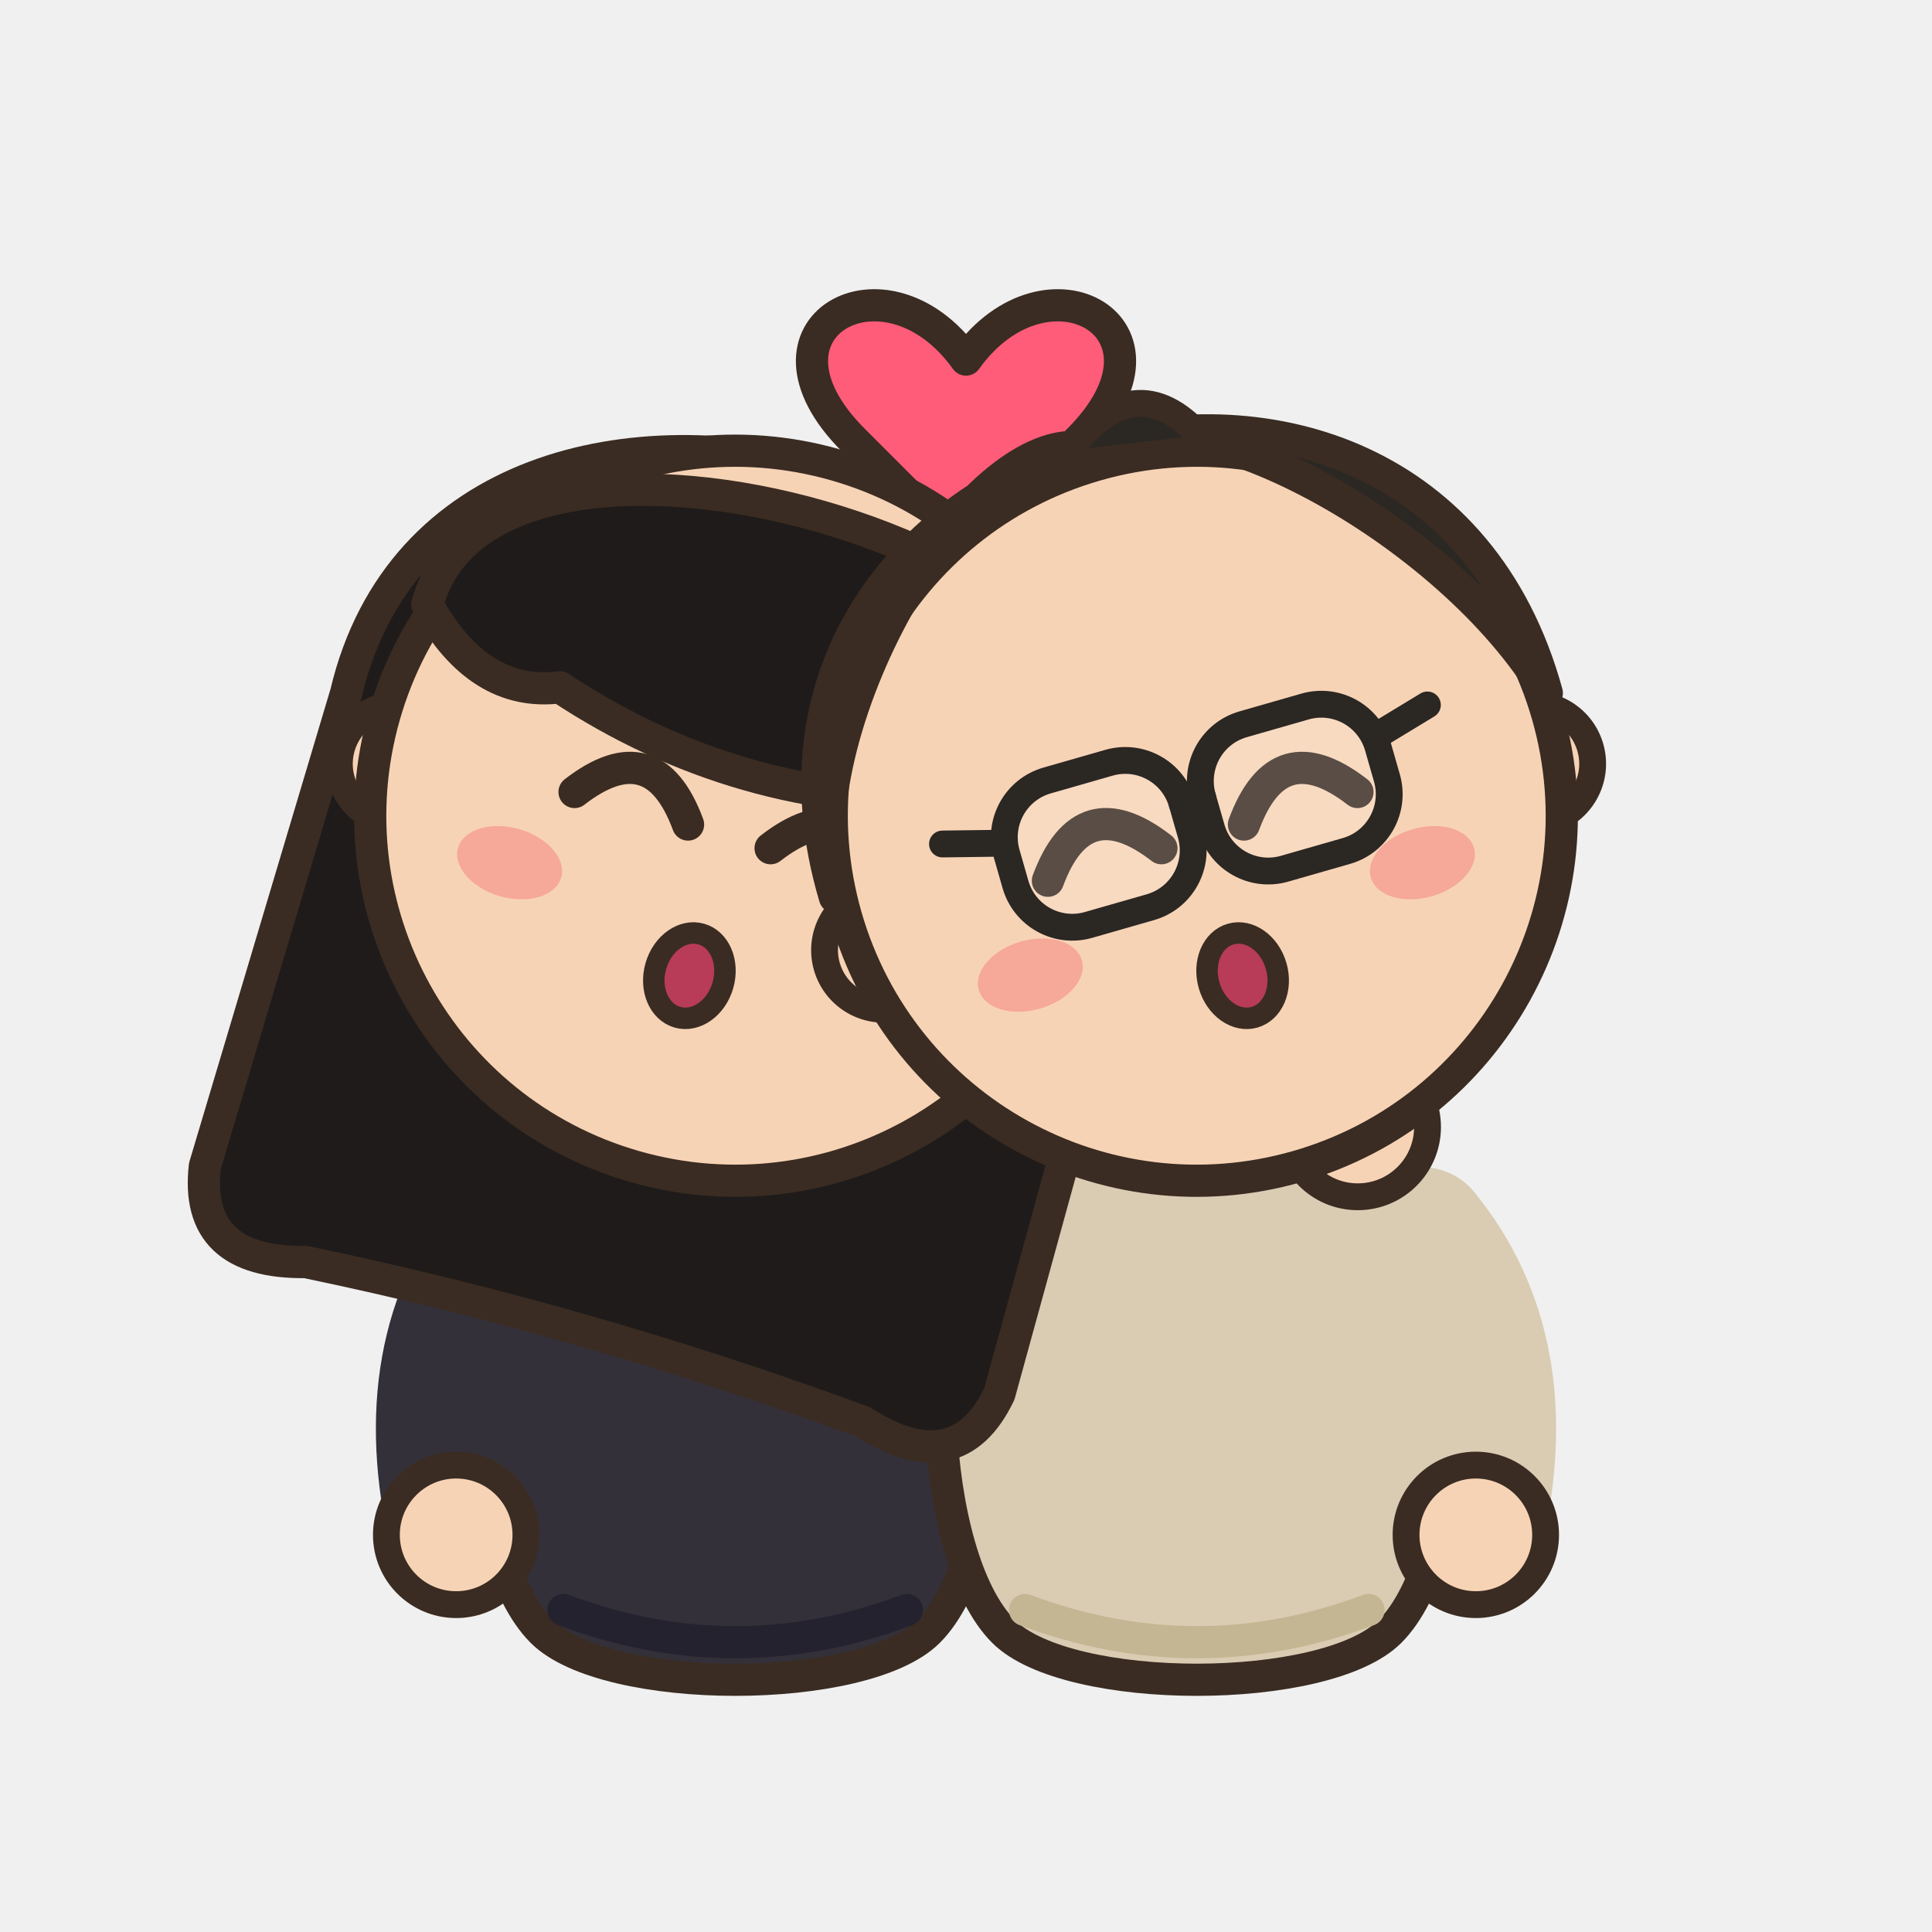
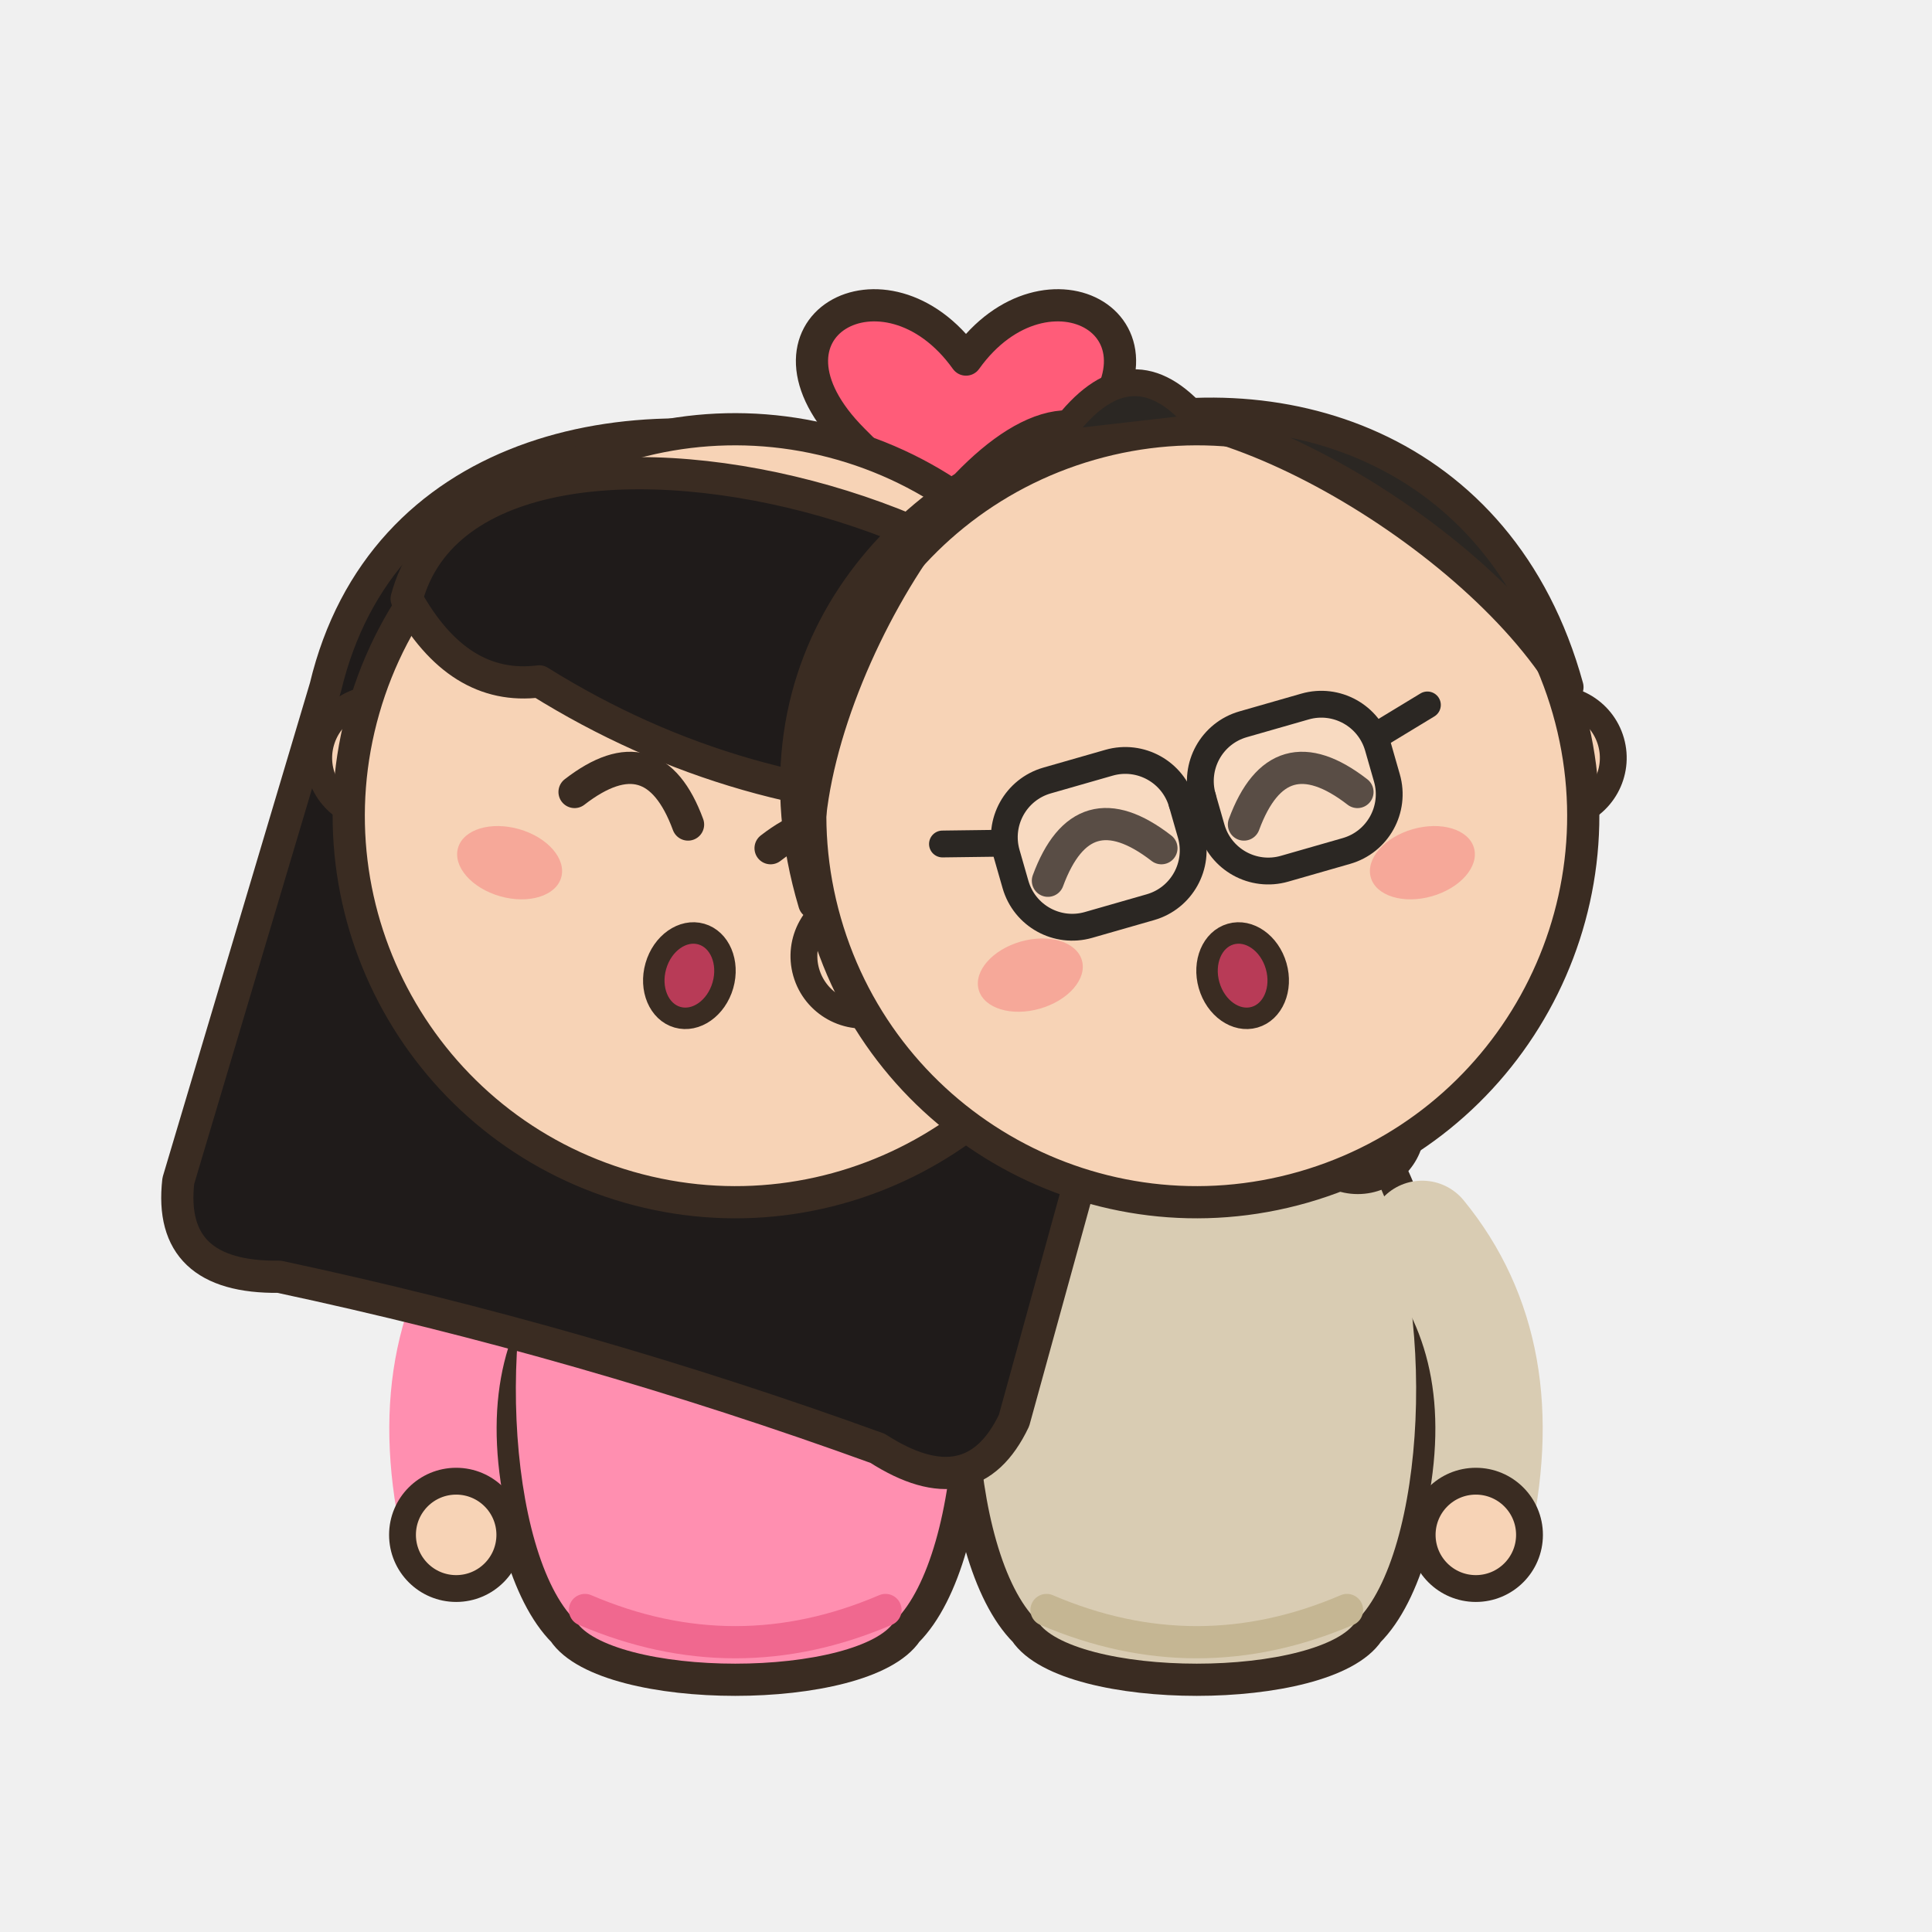
<svg xmlns="http://www.w3.org/2000/svg" viewBox="0 0 360 360" width="360" height="360">
  <g transform="translate(180 58) scale(1.5) rotate(0)">
    <path d="M 0 6 C -10 -8 -28 2 -14 16 L 0 30 L 14 16 C 28 2 10 -8 0 6 Z" fill="#FF5C79" stroke="#3A2C22" stroke-width="4" stroke-linejoin="round" stroke-linecap="round" />
  </g>
  <g>
-     <path d="M 97 218 C 85 242, 87 290, 101 304 C 113 316, 161 316, 173 304 C 187 290, 189 242, 177 218 C 159 204, 115 204, 97 218 Z" fill="#343039" stroke="#3A2C22" stroke-width="6" stroke-linejoin="round" stroke-linecap="round" />
-     <path d="M 105 300 Q 137 312 169 300" fill="none" stroke="#252230" stroke-width="6" stroke-linecap="round" />
+     <path d="M 101 218 C 89 242, 91 290, 105 304 C 113 316, 161 316, 169 304 C 183 290, 185 242, 173 218 C 159 204, 115 204, 101 218 Z" fill="#FF8FB0" stroke="#3A2C22" stroke-width="6" stroke-linejoin="round" stroke-linecap="round" />
+     <path d="M 109 300 Q 137 312 165 300" fill="none" stroke="#F0688F" stroke-width="6" stroke-linecap="round" />
  </g>
  <g>
-     <path d="M 183 218 C 171 242, 173 290, 187 304 C 199 316, 247 316, 259 304 C 273 290, 275 242, 263 218 C 245 204, 201 204, 183 218 Z" fill="#D9CCB3" stroke="#3A2C22" stroke-width="6" stroke-linejoin="round" stroke-linecap="round" />
-     <path d="M 191 300 Q 223 312 255 300" fill="none" stroke="#C5B693" stroke-width="6" stroke-linecap="round" />
+     <path d="M 187 218 C 175 242, 177 290, 191 304 C 199 316, 247 316, 255 304 C 269 290, 271 242, 259 218 C 245 204, 201 204, 187 218 Z" fill="#D9CCB3" stroke="#3A2C22" stroke-width="6" stroke-linejoin="round" stroke-linecap="round" />
+     <path d="M 195 300 Q 223 312 251 300" fill="none" stroke="#C5B693" stroke-width="6" stroke-linecap="round" />
  </g>
-   <path d="M 95 230 Q 77 252 85 286" fill="none" stroke="#343039" stroke-width="25" stroke-linecap="round" />
-   <circle cx="85" cy="286" r="13" fill="#F7D3B6" stroke="#3A2C22" stroke-width="5" stroke-linejoin="round" />
-   <path d="M 265 230 Q 283 252 275 286" fill="none" stroke="#D9CCB3" stroke-width="25" stroke-linecap="round" />
-   <circle cx="275" cy="286" r="13" fill="#F7D3B6" stroke="#3A2C22" stroke-width="5" stroke-linejoin="round" />
-   <path d="M 177 222 Q 180 186 253 210" fill="none" stroke="#343039" stroke-width="25" stroke-linecap="round" />
-   <circle cx="253" cy="210" r="13" fill="#F7D3B6" stroke="#3A2C22" stroke-width="5" stroke-linejoin="round" />
-   <path d="M 183 222 Q 180 198 107 218" fill="none" stroke="#D9CCB3" stroke-width="25" stroke-linecap="round" />
-   <circle cx="107" cy="218" r="13" fill="#F7D3B6" stroke="#3A2C22" stroke-width="5" stroke-linejoin="round" />
+   <path d="M 95 230 Q 77 252 85 286" fill="none" stroke="#FF8FB0" stroke-width="20" stroke-linecap="round" />
+   <circle cx="85" cy="286" r="10" fill="#F7D3B6" stroke="#3A2C22" stroke-width="5" stroke-linejoin="round" />
+   <path d="M 265 230 Q 283 252 275 286" fill="none" stroke="#D9CCB3" stroke-width="20" stroke-linecap="round" />
+   <circle cx="275" cy="286" r="10" fill="#F7D3B6" stroke="#3A2C22" stroke-width="5" stroke-linejoin="round" />
+   <path d="M 177 222 Q 180 186 253 210" fill="none" stroke="#FF8FB0" stroke-width="20" stroke-linecap="round" />
+   <circle cx="253" cy="210" r="10" fill="#F7D3B6" stroke="#3A2C22" stroke-width="5" stroke-linejoin="round" />
+   <path d="M 183 222 Q 180 198 107 218" fill="none" stroke="#D9CCB3" stroke-width="20" stroke-linecap="round" />
+   <circle cx="107" cy="218" r="10" fill="#F7D3B6" stroke="#3A2C22" stroke-width="5" stroke-linejoin="round" />
  <g transform="rotate(16 137 152)">
-     <path d="M 61 150 C 57 64, 217 64, 213 150 L 214 242 Q 211 260 191 254 Q 137 250 83 254 Q 63 260 60 242 Z" fill="#1F1B1A" stroke="#3A2C22" stroke-width="6" stroke-linejoin="round" stroke-linecap="round" />
-     <circle cx="74" cy="160" r="11" fill="#F7D3B6" stroke="#3A2C22" stroke-width="5" stroke-linejoin="round" stroke-linecap="round" />
-     <circle cx="200" cy="160" r="11" fill="#F7D3B6" stroke="#3A2C22" stroke-width="5" stroke-linejoin="round" stroke-linecap="round" />
-     <circle cx="137" cy="152" r="68" fill="#F7D3B6" stroke="#3A2C22" stroke-width="6" stroke-linejoin="round" stroke-linecap="round" />
-     <path d="M 71 130 C 70 82, 204 82, 203 130 Q 189 144, 175 138 Q 137 150, 99 138 Q 85 144, 71 130 Z" fill="#1F1B1A" stroke="#3A2C22" stroke-width="6" stroke-linejoin="round" stroke-linecap="round" />
+     <path d="M 57 150 C 53 60, 221 60, 217 150 L 218 246 Q 215 264 195 258 Q 137 254 79 258 Q 59 264 56 246 Z" fill="#1F1B1A" stroke="#3A2C22" stroke-width="6" stroke-linejoin="round" stroke-linecap="round" />
+     <circle cx="70" cy="160" r="11" fill="#F7D3B6" stroke="#3A2C22" stroke-width="5" stroke-linejoin="round" stroke-linecap="round" />
+     <circle cx="204" cy="160" r="11" fill="#F7D3B6" stroke="#3A2C22" stroke-width="5" stroke-linejoin="round" stroke-linecap="round" />
+     <circle cx="137" cy="152" r="72" fill="#F7D3B6" stroke="#3A2C22" stroke-width="6" stroke-linejoin="round" stroke-linecap="round" />
+     <path d="M 67 130 C 66 78, 208 78, 207 130 Q 193 144, 179 138 Q 137 150, 95 138 Q 81 144, 67 130 Z" fill="#1F1B1A" stroke="#3A2C22" stroke-width="6" stroke-linejoin="round" stroke-linecap="round" />
    <path d="M 107 156 Q 118 141 129 156" fill="none" stroke="#3A2C22" stroke-width="6" stroke-linejoin="round" stroke-linecap="round" />
    <path d="M 145 156 Q 156 141 167 156" fill="none" stroke="#3A2C22" stroke-width="6" stroke-linejoin="round" stroke-linecap="round" />
    <ellipse cx="99" cy="172" rx="10" ry="6.5" fill="#F58C86" opacity="0.6" />
    <ellipse cx="175" cy="172" rx="10" ry="6.5" fill="#F58C86" opacity="0.6" />
    <ellipse cx="137" cy="183" rx="6.5" ry="8.06" fill="#B83B57" stroke="#3A2C22" stroke-width="4" stroke-linejoin="round" stroke-linecap="round" />
  </g>
  <g transform="rotate(-16 223 152)">
-     <circle cx="160" cy="160" r="11" fill="#F7D3B6" stroke="#3A2C22" stroke-width="5" stroke-linejoin="round" stroke-linecap="round" />
-     <circle cx="286" cy="160" r="11" fill="#F7D3B6" stroke="#3A2C22" stroke-width="5" stroke-linejoin="round" stroke-linecap="round" />
-     <circle cx="223" cy="152" r="68" fill="#F7D3B6" stroke="#3A2C22" stroke-width="6" stroke-linejoin="round" stroke-linecap="round" />
-     <path d="M 154 148 C 153 58, 293 58, 292 148 C 283 114, 243 74, 221 80 C 201 72, 155 116, 154 148 Z" fill="#2B2723" stroke="#3A2C22" stroke-width="6" stroke-linejoin="round" stroke-linecap="round" />
-     <path d="M 219 80 q 16 -12 24 4" fill="#2B2723" stroke="#3A2C22" stroke-width="5" stroke-linejoin="round" stroke-linecap="round" />
+     <circle cx="156" cy="160" r="11" fill="#F7D3B6" stroke="#3A2C22" stroke-width="5" stroke-linejoin="round" stroke-linecap="round" />
+     <circle cx="290" cy="160" r="11" fill="#F7D3B6" stroke="#3A2C22" stroke-width="5" stroke-linejoin="round" stroke-linecap="round" />
+     <circle cx="223" cy="152" r="72" fill="#F7D3B6" stroke="#3A2C22" stroke-width="6" stroke-linejoin="round" stroke-linecap="round" />
+     <path d="M 150 148 C 149 54, 297 54, 296 148 C 287 114, 243 70, 221 76 C 201 68, 151 116, 150 148 Z" fill="#2B2723" stroke="#3A2C22" stroke-width="6" stroke-linejoin="round" stroke-linecap="round" />
+     <path d="M 219 76 q 16 -12 24 4" fill="#2B2723" stroke="#3A2C22" stroke-width="5" stroke-linejoin="round" stroke-linecap="round" />
    <path d="M 193 156 Q 204 141 215 156" fill="none" stroke="#3A2C22" stroke-width="6" stroke-linejoin="round" stroke-linecap="round" />
    <path d="M 231 156 Q 242 141 253 156" fill="none" stroke="#3A2C22" stroke-width="6" stroke-linejoin="round" stroke-linecap="round" />
    <rect x="187" y="138" width="34" height="28" rx="11" fill="#FFFFFF" fill-opacity="0.16" stroke="#2B2723" stroke-width="5" stroke-linejoin="round" />
    <rect x="225" y="138" width="34" height="28" rx="11" fill="#FFFFFF" fill-opacity="0.16" stroke="#2B2723" stroke-width="5" stroke-linejoin="round" />
    <path d="M 221 149 L 225 149" stroke="#2B2723" stroke-width="5" stroke-linecap="round" />
    <path d="M 187 147 l -11 -3" stroke="#2B2723" stroke-width="5" stroke-linecap="round" />
    <path d="M 259 147 l 11 -3" stroke="#2B2723" stroke-width="5" stroke-linecap="round" />
    <ellipse cx="185" cy="172" rx="10" ry="6.5" fill="#F58C86" opacity="0.6" />
    <ellipse cx="261" cy="172" rx="10" ry="6.5" fill="#F58C86" opacity="0.6" />
    <ellipse cx="223" cy="183" rx="6.5" ry="8.06" fill="#B83B57" stroke="#3A2C22" stroke-width="4" stroke-linejoin="round" stroke-linecap="round" />
  </g>
</svg>
